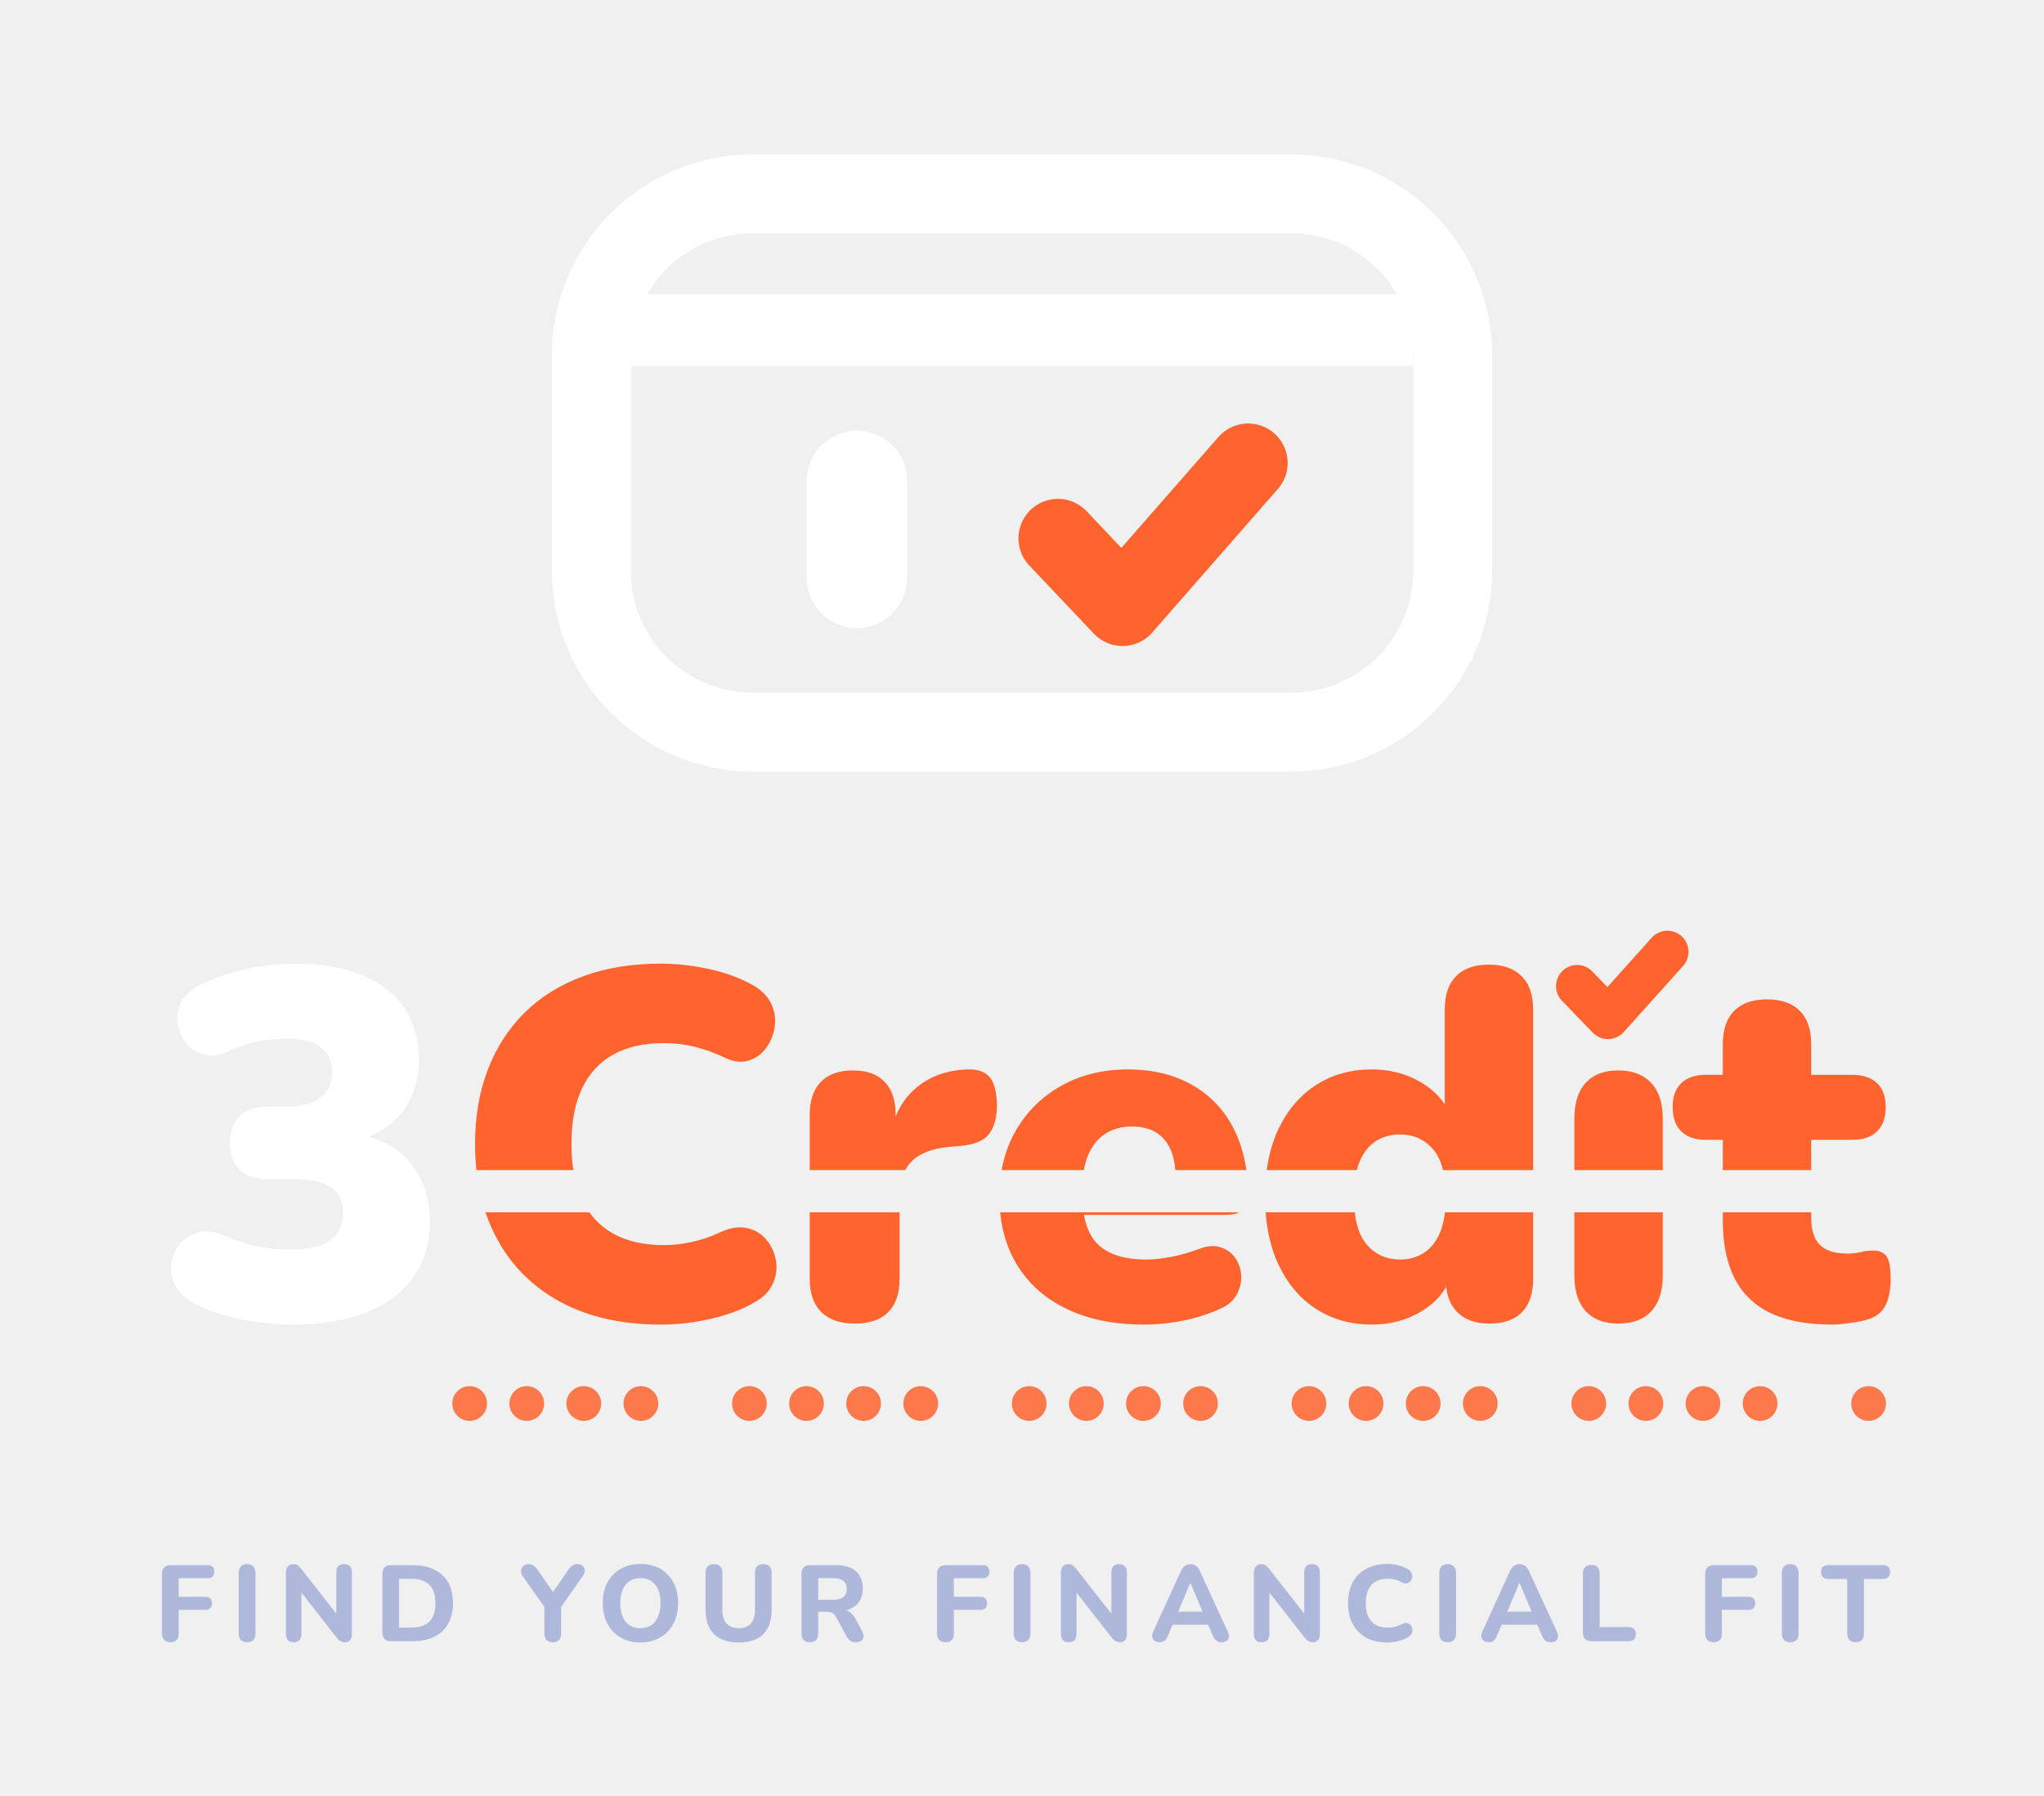
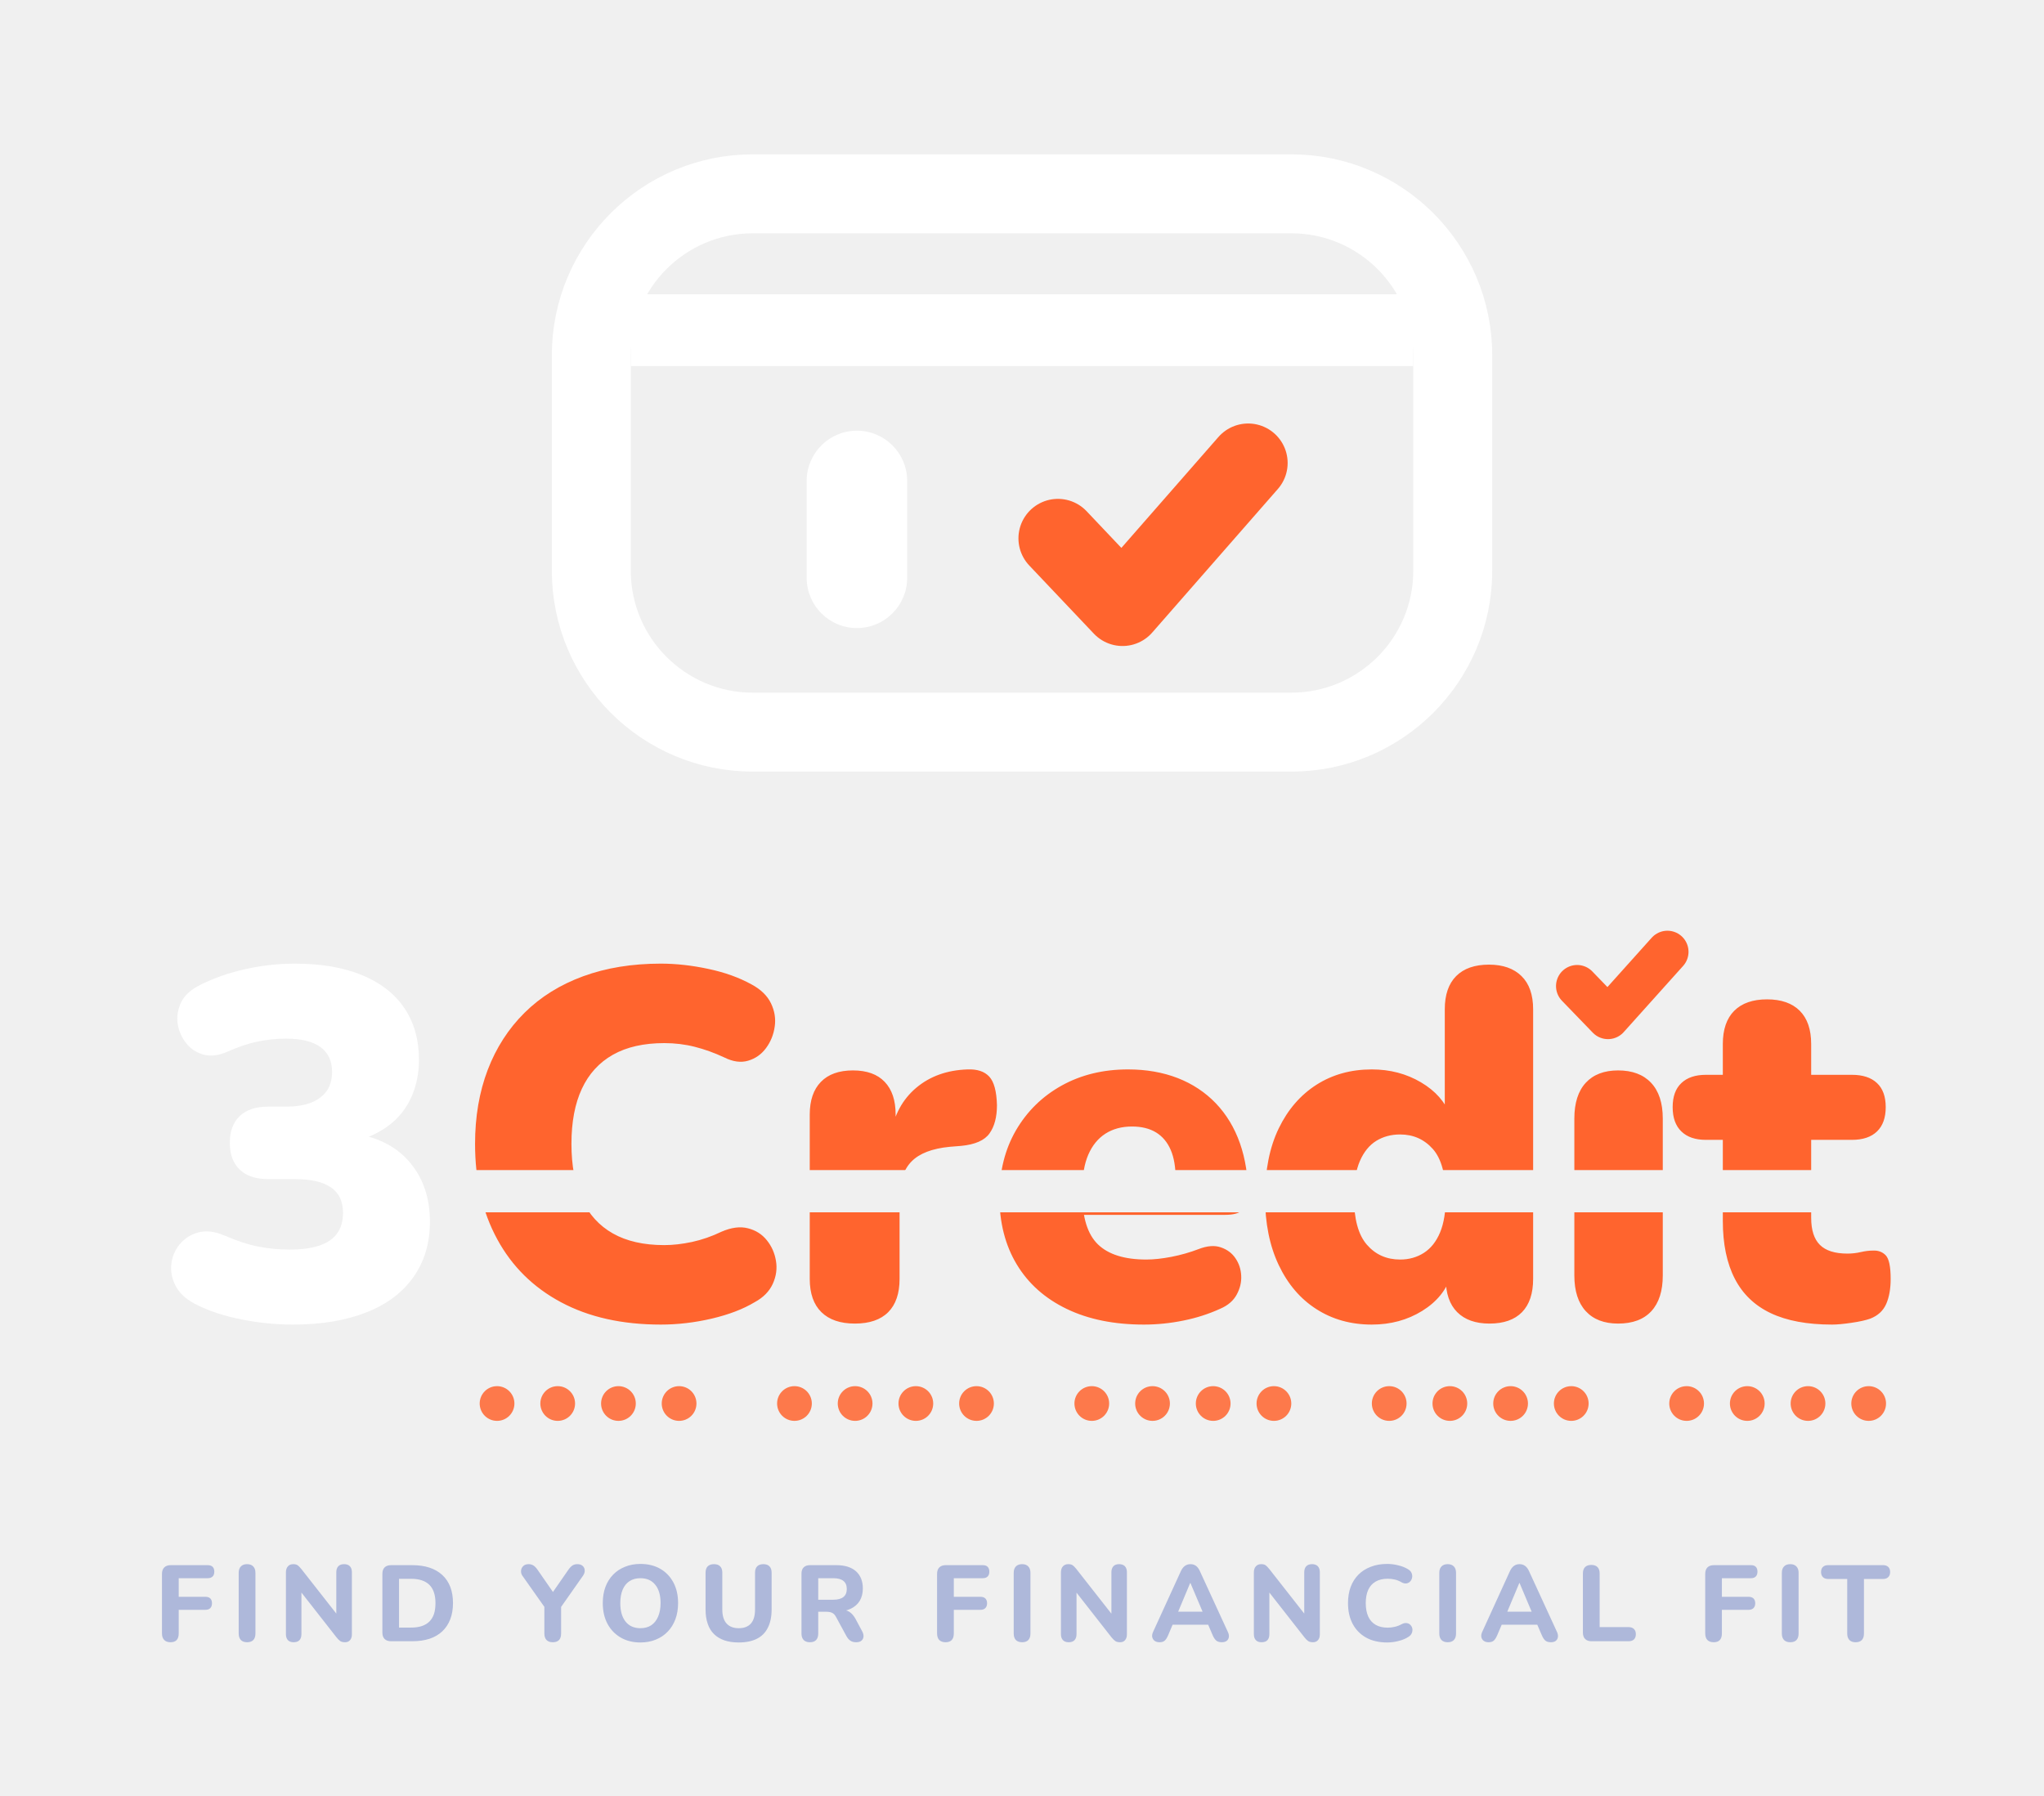
<svg xmlns="http://www.w3.org/2000/svg" viewBox="0 0 264.87 232.71" role="img">
  <g transform="translate(58.02 -12.09) scale(2.3256)">
    <rect x="8" y="16" width="48" height="30" rx="9" fill="none" stroke="#FFFFFF" stroke-width="4.4" />
    <path d="M10.2 23.6H53.8" stroke="#FFFFFF" stroke-width="4" />
    <rect x="20" y="29.2" width="5.6" height="11" rx="2.8" fill="#FFFFFF" />
    <path d="M34 35.2l3.6 3.8l7-8" fill="none" stroke="#FF642E" stroke-width="4.4" stroke-linecap="round" stroke-linejoin="round" />
  </g>
  <path fill="#FFFFFF" d="M37.95 171.67Q34.67 171.67 31.39 171.02Q28.11 170.38 25.73 169.22Q23.67 168.26 22.86 166.84Q22.06 165.43 22.19 163.95Q22.32 162.47 23.25 161.31Q24.18 160.15 25.69 159.73Q27.21 159.31 29.14 160.15Q31.52 161.18 33.51 161.57Q35.51 161.95 37.5 161.95Q39.82 161.95 41.36 161.44Q42.91 160.92 43.68 159.86Q44.45 158.8 44.45 157.19Q44.45 154.94 42.87 153.88Q41.3 152.82 38.27 152.82H34.8Q32.35 152.82 31.07 151.59Q29.78 150.37 29.78 148.12Q29.78 145.87 31.07 144.64Q32.35 143.42 34.8 143.42H37.11Q38.98 143.42 40.3 142.91Q41.62 142.39 42.33 141.4Q43.03 140.4 43.03 138.92Q43.03 136.8 41.52 135.7Q40.01 134.61 37.05 134.61Q35.25 134.61 33.38 134.99Q31.52 135.38 29.39 136.34Q27.72 137.05 26.34 136.67Q24.95 136.28 24.09 135.15Q23.22 134.03 23.02 132.65Q22.83 131.26 23.47 129.91Q24.12 128.56 25.92 127.66Q28.62 126.31 31.81 125.6Q34.99 124.89 38.21 124.89Q43.29 124.89 46.89 126.37Q50.5 127.85 52.4 130.65Q54.29 133.45 54.29 137.37Q54.29 139.95 53.33 142.14Q52.36 144.32 50.5 145.77Q48.63 147.22 46.12 147.86V146.96Q50.63 147.67 53.17 150.72Q55.71 153.78 55.71 158.35Q55.71 162.47 53.59 165.49Q51.46 168.52 47.47 170.09Q43.48 171.67 37.95 171.67Z" />
  <mask id="cr-199917095" maskUnits="userSpaceOnUse" x="56.6" y="106.62" width="190.27" height="90.08">
    <rect x="56.6" y="106.62" width="190.27" height="90.08" fill="#fff" />
    <rect x="56.6" y="151.65" width="190.27" height="5.47" fill="#000" />
  </mask>
  <path fill="#FF642E" mask="url(#cr-199917095)" d="M85.63 171.67Q78.1 171.67 72.69 168.77Q67.29 165.88 64.43 160.6Q61.56 155.33 61.56 148.25Q61.56 142.97 63.2 138.66Q64.85 134.35 67.97 131.26Q71.09 128.17 75.56 126.53Q80.03 124.89 85.63 124.89Q88.59 124.89 91.77 125.57Q94.96 126.24 97.4 127.59Q99.2 128.56 99.91 130.04Q100.62 131.52 100.39 133.06Q100.17 134.61 99.27 135.83Q98.37 137.05 96.95 137.47Q95.54 137.89 93.86 137.05Q91.93 136.15 90.03 135.67Q88.14 135.19 86.08 135.19Q82.09 135.19 79.42 136.7Q76.75 138.21 75.4 141.11Q74.05 144 74.05 148.25Q74.05 152.49 75.4 155.42Q76.75 158.35 79.42 159.86Q82.09 161.37 86.08 161.37Q87.75 161.37 89.68 160.96Q91.61 160.54 93.48 159.64Q95.41 158.8 96.92 159.19Q98.43 159.57 99.36 160.73Q100.3 161.89 100.55 163.4Q100.81 164.91 100.14 166.39Q99.46 167.87 97.79 168.77Q95.54 170.12 92.22 170.9Q88.91 171.67 85.63 171.67ZM110.78 171.54Q107.95 171.54 106.44 170.06Q104.93 168.58 104.93 165.75V144.45Q104.93 141.69 106.38 140.21Q107.82 138.73 110.53 138.73Q113.23 138.73 114.64 140.21Q116.06 141.69 116.06 144.45V147.09H115.42Q116.06 143.23 118.73 140.98Q121.4 138.73 125.39 138.6Q127.26 138.53 128.19 139.53Q129.12 140.53 129.19 143.23Q129.19 145.55 128.22 146.9Q127.26 148.25 124.55 148.51L123.07 148.63Q119.66 148.96 118.12 150.53Q116.57 152.11 116.57 155.2V165.75Q116.57 168.58 115.1 170.06Q113.62 171.54 110.78 171.54ZM148.23 171.67Q142.44 171.67 138.23 169.64Q134.01 167.61 131.76 163.88Q129.51 160.15 129.51 155.07Q129.51 150.18 131.66 146.48Q133.82 142.78 137.58 140.69Q141.35 138.6 146.17 138.6Q149.71 138.6 152.61 139.72Q155.5 140.85 157.56 143Q159.62 145.16 160.68 148.18Q161.74 151.21 161.74 154.94Q161.74 156.23 161.03 156.84Q160.33 157.45 158.78 157.45H139.09V152.04H153.38L152.35 152.88Q152.35 150.5 151.7 149.02Q151.06 147.54 149.81 146.77Q148.55 146 146.69 146Q144.69 146 143.24 146.93Q141.8 147.86 141.02 149.66Q140.25 151.46 140.25 154.17V154.75Q140.25 159.31 142.28 161.28Q144.31 163.24 148.55 163.24Q149.97 163.24 151.8 162.89Q153.64 162.53 155.31 161.89Q156.98 161.24 158.2 161.66Q159.43 162.08 160.1 163.08Q160.78 164.08 160.84 165.33Q160.91 166.58 160.26 167.78Q159.62 168.97 158.14 169.61Q155.89 170.64 153.35 171.15Q150.8 171.67 148.23 171.67ZM177.76 171.67Q173.71 171.67 170.59 169.67Q167.47 167.68 165.7 163.95Q163.93 160.22 163.93 155.13Q163.93 149.92 165.7 146.25Q167.47 142.59 170.59 140.59Q173.71 138.6 177.76 138.6Q181.3 138.6 184.13 140.27Q186.96 141.94 187.93 144.58H187.22V130.81Q187.22 127.98 188.7 126.5Q190.18 125.02 192.95 125.02Q195.65 125.02 197.16 126.5Q198.67 127.98 198.67 130.81V165.75Q198.67 168.58 197.23 170.06Q195.78 171.54 193.01 171.54Q190.31 171.54 188.83 170.06Q187.35 168.58 187.35 165.75V162.08L188.06 165.23Q187.16 168.13 184.29 169.9Q181.43 171.67 177.76 171.67ZM181.43 163.24Q183.17 163.24 184.52 162.37Q185.87 161.5 186.61 159.73Q187.35 157.96 187.35 155.13Q187.35 150.82 185.68 148.92Q184 147.03 181.43 147.03Q179.69 147.03 178.34 147.86Q176.99 148.7 176.22 150.47Q175.45 152.24 175.45 155.13Q175.45 159.38 177.12 161.31Q178.79 163.24 181.43 163.24ZM209.68 171.54Q206.97 171.54 205.49 169.93Q204.01 168.32 204.01 165.3V144.97Q204.01 141.94 205.49 140.33Q206.97 138.73 209.68 138.73Q212.44 138.73 213.95 140.33Q215.47 141.94 215.47 144.97V165.3Q215.47 168.32 213.99 169.93Q212.51 171.54 209.68 171.54ZM237.41 171.67Q232.58 171.67 229.46 170.19Q226.34 168.71 224.8 165.72Q223.25 162.72 223.25 158.22V147.73H221.06Q219 147.73 217.88 146.64Q216.75 145.55 216.75 143.49Q216.75 141.43 217.88 140.37Q219 139.3 221.06 139.3H223.25V135.32Q223.25 132.48 224.73 131Q226.21 129.52 228.98 129.52Q231.74 129.52 233.22 131Q234.7 132.48 234.7 135.32V139.3H239.98Q242.1 139.3 243.23 140.37Q244.36 141.43 244.36 143.49Q244.36 145.55 243.23 146.64Q242.1 147.73 239.98 147.73H234.7V157.83Q234.7 160.22 235.83 161.34Q236.96 162.47 239.4 162.47Q240.3 162.47 241.14 162.27Q241.97 162.08 242.68 162.08Q243.71 162.02 244.36 162.69Q245 163.37 245 165.75Q245 167.68 244.42 169Q243.84 170.32 242.36 170.9Q241.46 171.22 239.92 171.44Q238.37 171.67 237.41 171.67Z" />
  <path d="M204.37 127.8l4 4.14l7.7-8.58" fill="none" stroke="#FF642E" stroke-width="5.47" stroke-linecap="round" stroke-linejoin="round" />
-   <circle cx="60.86" cy="181.9" r="2.25" fill="#FF642E" opacity=".85" />
-   <circle cx="68.26" cy="181.9" r="2.25" fill="#FF642E" opacity=".85" />
-   <circle cx="75.65" cy="181.9" r="2.25" fill="#FF642E" opacity=".85" />
-   <circle cx="83.05" cy="181.9" r="2.25" fill="#FF642E" opacity=".85" />
-   <circle cx="97.11" cy="181.9" r="2.25" fill="#FF642E" opacity=".85" />
-   <circle cx="104.51" cy="181.9" r="2.25" fill="#FF642E" opacity=".85" />
-   <circle cx="111.91" cy="181.9" r="2.25" fill="#FF642E" opacity=".85" />
-   <circle cx="119.31" cy="181.9" r="2.25" fill="#FF642E" opacity=".85" />
-   <circle cx="133.37" cy="181.9" r="2.25" fill="#FF642E" opacity=".85" />
-   <circle cx="140.77" cy="181.9" r="2.25" fill="#FF642E" opacity=".85" />
-   <circle cx="148.17" cy="181.9" r="2.25" fill="#FF642E" opacity=".85" />
-   <circle cx="155.57" cy="181.9" r="2.25" fill="#FF642E" opacity=".85" />
-   <circle cx="169.62" cy="181.9" r="2.25" fill="#FF642E" opacity=".85" />
-   <circle cx="177.02" cy="181.9" r="2.25" fill="#FF642E" opacity=".85" />
-   <circle cx="184.42" cy="181.9" r="2.25" fill="#FF642E" opacity=".85" />
-   <circle cx="191.82" cy="181.9" r="2.25" fill="#FF642E" opacity=".85" />
-   <circle cx="205.88" cy="181.9" r="2.25" fill="#FF642E" opacity=".85" />
-   <circle cx="213.28" cy="181.9" r="2.25" fill="#FF642E" opacity=".85" />
-   <circle cx="220.68" cy="181.9" r="2.25" fill="#FF642E" opacity=".85" />
-   <circle cx="228.08" cy="181.9" r="2.25" fill="#FF642E" opacity=".85" />
-   <circle cx="242.14" cy="181.9" r="2.25" fill="#FF642E" opacity=".85" />
+   <circle cx="64.41" cy="181.9" r="2.25" fill="#FF642E" opacity=".85" />
+   <circle cx="72.27" cy="181.9" r="2.25" fill="#FF642E" opacity=".85" />
+   <circle cx="80.14" cy="181.9" r="2.25" fill="#FF642E" opacity=".85" />
+   <circle cx="88.00" cy="181.9" r="2.25" fill="#FF642E" opacity=".85" />
+   <circle cx="102.95" cy="181.9" r="2.25" fill="#FF642E" opacity=".85" />
+   <circle cx="110.81" cy="181.9" r="2.25" fill="#FF642E" opacity=".85" />
+   <circle cx="118.68" cy="181.9" r="2.25" fill="#FF642E" opacity=".85" />
+   <circle cx="126.54" cy="181.9" r="2.25" fill="#FF642E" opacity=".85" />
+   <circle cx="141.48" cy="181.9" r="2.25" fill="#FF642E" opacity=".85" />
+   <circle cx="149.35" cy="181.9" r="2.25" fill="#FF642E" opacity=".85" />
+   <circle cx="157.21" cy="181.9" r="2.25" fill="#FF642E" opacity=".85" />
+   <circle cx="165.08" cy="181.9" r="2.25" fill="#FF642E" opacity=".85" />
+   <circle cx="180.02" cy="181.9" r="2.25" fill="#FF642E" opacity=".85" />
+   <circle cx="187.88" cy="181.9" r="2.25" fill="#FF642E" opacity=".85" />
+   <circle cx="195.75" cy="181.9" r="2.25" fill="#FF642E" opacity=".85" />
+   <circle cx="203.61" cy="181.9" r="2.25" fill="#FF642E" opacity=".85" />
+   <circle cx="218.56" cy="181.9" r="2.25" fill="#FF642E" opacity=".85" />
+   <circle cx="226.42" cy="181.9" r="2.25" fill="#FF642E" opacity=".85" />
+   <circle cx="234.29" cy="181.9" r="2.25" fill="#FF642E" opacity=".85" />
+   <circle cx="242.15" cy="181.9" r="2.25" fill="#FF642E" opacity=".85" />
  <path fill="#AEB8DA" d="M22.1 212.84Q21.57 212.84 21.28 212.55Q20.99 212.25 20.99 211.69V203.98Q20.99 203.43 21.29 203.14Q21.58 202.85 22.13 202.85H26.91Q27.33 202.85 27.55 203.06Q27.77 203.28 27.77 203.69Q27.77 204.11 27.55 204.32Q27.33 204.54 26.91 204.54H23.16V206.95H26.61Q27.03 206.95 27.25 207.16Q27.47 207.38 27.47 207.79Q27.47 208.19 27.25 208.42Q27.03 208.64 26.61 208.64H23.16V211.69Q23.16 212.84 22.1 212.84ZM32.02 212.84Q31.49 212.84 31.21 212.55Q30.93 212.25 30.93 211.72V203.84Q30.93 203.31 31.21 203.02Q31.49 202.72 32.02 202.72Q32.54 202.72 32.82 203.02Q33.1 203.31 33.1 203.84V211.72Q33.1 212.25 32.83 212.55Q32.55 212.84 32.02 212.84ZM38.05 212.84Q37.56 212.84 37.31 212.57Q37.05 212.29 37.05 211.79V203.81Q37.05 203.28 37.31 203Q37.56 202.72 38 202.72Q38.38 202.72 38.58 202.87Q38.78 203.02 39.05 203.35L43.96 209.61H43.58V203.76Q43.58 203.27 43.84 202.99Q44.1 202.72 44.59 202.72Q45.08 202.72 45.34 202.99Q45.6 203.27 45.6 203.76V211.83Q45.6 212.29 45.36 212.57Q45.12 212.84 44.72 212.84Q44.32 212.84 44.09 212.69Q43.86 212.53 43.6 212.2L38.7 205.94H39.06V211.79Q39.06 212.29 38.81 212.57Q38.56 212.84 38.05 212.84ZM50.68 212.71Q50.13 212.71 49.84 212.42Q49.55 212.13 49.55 211.58V203.98Q49.55 203.43 49.84 203.14Q50.13 202.85 50.68 202.85H53.41Q55.94 202.85 57.32 204.13Q58.7 205.41 58.7 207.77Q58.7 208.96 58.34 209.88Q57.98 210.8 57.31 211.43Q56.64 212.06 55.66 212.39Q54.68 212.71 53.41 212.71ZM51.71 210.94H53.28Q54.08 210.94 54.67 210.74Q55.26 210.54 55.65 210.15Q56.04 209.76 56.24 209.17Q56.43 208.57 56.43 207.77Q56.43 206.18 55.64 205.4Q54.85 204.62 53.28 204.62H51.71ZM71.63 212.84Q71.1 212.84 70.82 212.55Q70.54 212.25 70.54 211.71V207.65L70.99 208.89L67.68 204.2Q67.49 203.91 67.52 203.57Q67.54 203.23 67.8 202.97Q68.05 202.72 68.51 202.72Q68.85 202.72 69.12 202.89Q69.39 203.06 69.64 203.42L71.88 206.65H71.43L73.67 203.42Q73.94 203.04 74.2 202.88Q74.46 202.72 74.81 202.72Q75.26 202.72 75.51 202.95Q75.76 203.18 75.77 203.53Q75.79 203.87 75.54 204.23L72.27 208.89L72.71 207.65V211.71Q72.71 212.84 71.63 212.84ZM82.98 212.87Q81.53 212.87 80.43 212.23Q79.33 211.59 78.72 210.45Q78.11 209.3 78.11 207.77Q78.11 206.61 78.45 205.68Q78.8 204.75 79.44 204.09Q80.08 203.42 80.99 203.06Q81.89 202.69 82.98 202.69Q84.46 202.69 85.56 203.32Q86.65 203.95 87.26 205.09Q87.87 206.23 87.87 207.76Q87.87 208.92 87.52 209.86Q87.17 210.8 86.52 211.47Q85.88 212.14 84.98 212.5Q84.09 212.87 82.98 212.87ZM82.98 211.02Q83.81 211.02 84.39 210.64Q84.97 210.25 85.28 209.52Q85.6 208.78 85.6 207.77Q85.6 206.23 84.91 205.39Q84.23 204.54 82.98 204.54Q82.17 204.54 81.58 204.92Q80.99 205.3 80.69 206.02Q80.38 206.75 80.38 207.77Q80.38 209.3 81.06 210.16Q81.75 211.02 82.98 211.02ZM95.73 212.87Q94.68 212.87 93.88 212.6Q93.07 212.32 92.53 211.79Q91.98 211.26 91.71 210.45Q91.43 209.65 91.43 208.59V203.83Q91.43 203.28 91.71 203Q91.99 202.72 92.53 202.72Q93.04 202.72 93.32 203Q93.6 203.28 93.6 203.83V208.6Q93.6 209.8 94.15 210.41Q94.7 211.02 95.73 211.02Q96.77 211.02 97.31 210.41Q97.84 209.8 97.84 208.6V203.83Q97.84 203.28 98.12 203Q98.4 202.72 98.92 202.72Q99.44 202.72 99.71 203Q99.99 203.28 99.99 203.83V208.59Q99.99 210 99.5 210.96Q99.02 211.92 98.08 212.39Q97.13 212.87 95.73 212.87ZM104.95 212.84Q104.42 212.84 104.14 212.55Q103.86 212.25 103.86 211.72V203.95Q103.86 203.41 104.15 203.13Q104.44 202.85 104.97 202.85H108.37Q110.02 202.85 110.92 203.64Q111.81 204.44 111.81 205.87Q111.81 206.79 111.41 207.47Q111 208.14 110.24 208.5Q109.47 208.87 108.37 208.87L108.48 208.63H109.05Q109.64 208.63 110.08 208.91Q110.52 209.2 110.85 209.79L111.71 211.4Q111.91 211.75 111.9 212.08Q111.88 212.42 111.64 212.63Q111.41 212.84 110.94 212.84Q110.48 212.84 110.2 212.64Q109.91 212.45 109.68 212.04L108.34 209.57Q108.13 209.17 107.83 209.03Q107.53 208.89 107.1 208.89H106.03V211.72Q106.03 212.25 105.76 212.55Q105.49 212.84 104.95 212.84ZM106.03 207.33H107.98Q108.85 207.33 109.29 206.98Q109.73 206.63 109.73 205.93Q109.73 205.24 109.29 204.89Q108.85 204.54 107.98 204.54H106.03ZM122.53 212.84Q122 212.84 121.71 212.55Q121.43 212.25 121.43 211.69V203.98Q121.43 203.43 121.72 203.14Q122.02 202.85 122.56 202.85H127.35Q127.77 202.85 127.98 203.06Q128.2 203.28 128.2 203.69Q128.2 204.11 127.98 204.32Q127.77 204.54 127.35 204.54H123.6V206.95H127.04Q127.46 206.95 127.68 207.16Q127.91 207.38 127.91 207.79Q127.91 208.19 127.68 208.42Q127.46 208.64 127.04 208.64H123.6V211.69Q123.6 212.84 122.53 212.84ZM132.46 212.84Q131.92 212.84 131.64 212.55Q131.36 212.25 131.36 211.72V203.84Q131.36 203.31 131.64 203.02Q131.92 202.72 132.46 202.72Q132.97 202.72 133.25 203.02Q133.53 203.31 133.53 203.84V211.72Q133.53 212.25 133.26 212.55Q132.99 212.84 132.46 212.84ZM138.49 212.84Q138 212.84 137.74 212.57Q137.48 212.29 137.48 211.79V203.81Q137.48 203.28 137.74 203Q138 202.72 138.43 202.72Q138.81 202.72 139.01 202.87Q139.22 203.02 139.48 203.35L144.39 209.61H144.02V203.76Q144.02 203.27 144.28 202.99Q144.53 202.72 145.02 202.72Q145.51 202.72 145.77 202.99Q146.03 203.27 146.03 203.76V211.83Q146.03 212.29 145.79 212.57Q145.56 212.84 145.15 212.84Q144.76 212.84 144.53 212.69Q144.3 212.53 144.03 212.2L139.13 205.94H139.5V211.79Q139.5 212.29 139.24 212.57Q138.99 212.84 138.49 212.84ZM150.26 212.84Q149.87 212.84 149.62 212.66Q149.38 212.48 149.31 212.17Q149.25 211.86 149.43 211.48L153.02 203.63Q153.24 203.16 153.55 202.94Q153.86 202.72 154.26 202.72Q154.67 202.72 154.98 202.94Q155.28 203.16 155.49 203.63L159.1 211.48Q159.29 211.86 159.24 212.18Q159.19 212.49 158.95 212.67Q158.71 212.84 158.33 212.84Q157.86 212.84 157.6 212.62Q157.34 212.39 157.14 211.92L156.3 209.97L157.17 210.57H151.34L152.2 209.97L151.38 211.92Q151.17 212.41 150.94 212.62Q150.71 212.84 150.26 212.84ZM154.23 205.16 152.44 209.43 152.06 208.88H156.44L156.07 209.43L154.26 205.16ZM163.48 212.84Q162.99 212.84 162.74 212.57Q162.48 212.29 162.48 211.79V203.81Q162.48 203.28 162.74 203Q162.99 202.72 163.43 202.72Q163.81 202.72 164.01 202.87Q164.21 203.02 164.48 203.35L169.39 209.61H169.01V203.76Q169.01 203.27 169.27 202.99Q169.53 202.72 170.02 202.72Q170.51 202.72 170.77 202.99Q171.03 203.27 171.03 203.76V211.83Q171.03 212.29 170.79 212.57Q170.55 212.84 170.15 212.84Q169.75 212.84 169.52 212.69Q169.29 212.53 169.03 212.2L164.13 205.94H164.49V211.79Q164.49 212.29 164.24 212.57Q163.99 212.84 163.48 212.84ZM179.76 212.87Q178.17 212.87 177.03 212.24Q175.9 211.61 175.29 210.47Q174.68 209.33 174.68 207.77Q174.68 206.61 175.02 205.68Q175.37 204.75 176.02 204.09Q176.68 203.42 177.63 203.06Q178.57 202.69 179.76 202.69Q180.46 202.69 181.18 202.87Q181.9 203.04 182.43 203.36Q182.78 203.56 182.91 203.85Q183.04 204.15 182.99 204.44Q182.94 204.74 182.75 204.95Q182.56 205.16 182.28 205.21Q182 205.27 181.65 205.09Q181.23 204.83 180.77 204.72Q180.31 204.61 179.83 204.61Q178.89 204.61 178.26 204.98Q177.62 205.35 177.3 206.05Q176.98 206.75 176.98 207.77Q176.98 208.78 177.3 209.5Q177.62 210.21 178.26 210.58Q178.89 210.95 179.83 210.95Q180.28 210.95 180.75 210.84Q181.22 210.73 181.65 210.49Q182.01 210.31 182.3 210.36Q182.59 210.4 182.78 210.61Q182.97 210.81 183.02 211.09Q183.06 211.37 182.95 211.65Q182.84 211.93 182.53 212.13Q182.01 212.48 181.26 212.67Q180.5 212.87 179.76 212.87ZM187.6 212.84Q187.07 212.84 186.79 212.55Q186.51 212.25 186.51 211.72V203.84Q186.51 203.31 186.79 203.02Q187.07 202.72 187.6 202.72Q188.12 202.72 188.4 203.02Q188.68 203.31 188.68 203.84V211.72Q188.68 212.25 188.4 212.55Q188.13 212.84 187.6 212.84ZM192.9 212.84Q192.51 212.84 192.27 212.66Q192.02 212.48 191.96 212.17Q191.9 211.86 192.08 211.48L195.66 203.63Q195.88 203.16 196.19 202.94Q196.5 202.72 196.91 202.72Q197.31 202.72 197.62 202.94Q197.93 203.16 198.14 203.63L201.75 211.48Q201.93 211.86 201.88 212.18Q201.83 212.49 201.59 212.67Q201.36 212.84 200.98 212.84Q200.5 212.84 200.24 212.62Q199.99 212.39 199.79 211.92L198.95 209.97L199.82 210.57H193.98L194.85 209.97L194.02 211.92Q193.81 212.41 193.58 212.62Q193.35 212.84 192.9 212.84ZM196.88 205.16 195.09 209.43 194.71 208.88H199.09L198.71 209.43L196.91 205.16ZM206.23 212.71Q205.7 212.71 205.41 212.42Q205.12 212.13 205.12 211.61V203.92Q205.12 203.38 205.4 203.1Q205.68 202.82 206.21 202.82Q206.73 202.82 207.01 203.1Q207.29 203.38 207.29 203.92V210.88H211.04Q211.49 210.88 211.73 211.12Q211.98 211.36 211.98 211.79Q211.98 212.24 211.73 212.48Q211.49 212.71 211.04 212.71ZM222.07 212.84Q221.54 212.84 221.25 212.55Q220.97 212.25 220.97 211.69V203.98Q220.97 203.43 221.26 203.14Q221.55 202.85 222.1 202.85H226.89Q227.31 202.85 227.52 203.06Q227.74 203.28 227.74 203.69Q227.74 204.11 227.52 204.32Q227.31 204.54 226.89 204.54H223.13V206.95H226.58Q227 206.95 227.22 207.16Q227.45 207.38 227.45 207.79Q227.45 208.19 227.22 208.42Q227 208.64 226.58 208.64H223.13V211.69Q223.13 212.84 222.07 212.84ZM231.99 212.84Q231.46 212.84 231.18 212.55Q230.9 212.25 230.9 211.72V203.84Q230.9 203.31 231.18 203.02Q231.46 202.72 231.99 202.72Q232.51 202.72 232.79 203.02Q233.07 203.31 233.07 203.84V211.72Q233.07 212.25 232.8 212.55Q232.53 212.84 231.99 212.84ZM240.46 212.84Q239.93 212.84 239.65 212.55Q239.37 212.25 239.37 211.72V204.64H236.89Q236.46 204.64 236.22 204.4Q235.98 204.16 235.98 203.74Q235.98 203.31 236.22 203.08Q236.46 202.85 236.89 202.85H244.02Q244.45 202.85 244.69 203.08Q244.93 203.31 244.93 203.74Q244.93 204.16 244.69 204.4Q244.45 204.64 244.02 204.64H241.54V211.72Q241.54 212.25 241.27 212.55Q240.99 212.84 240.46 212.84Z" />
</svg>
